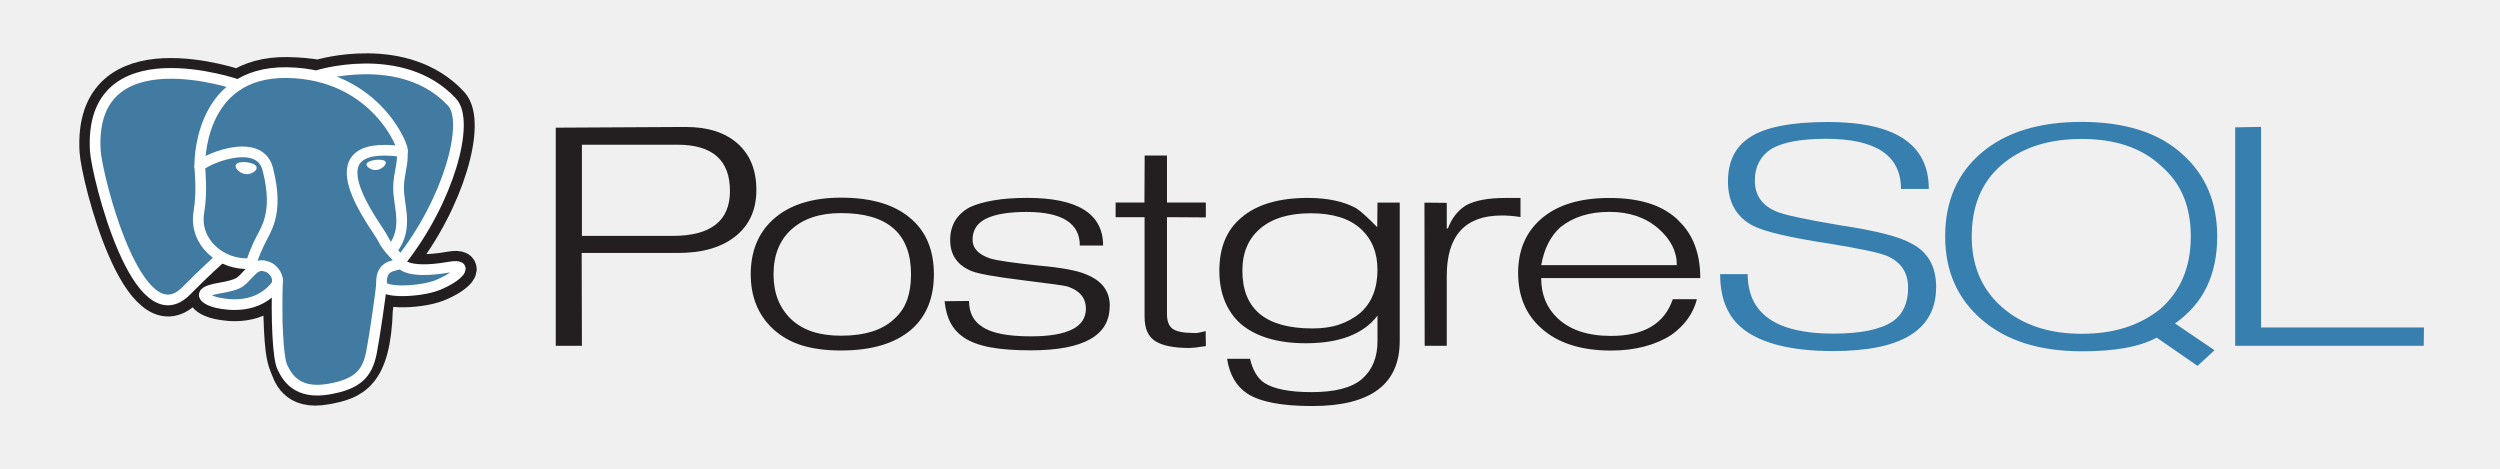
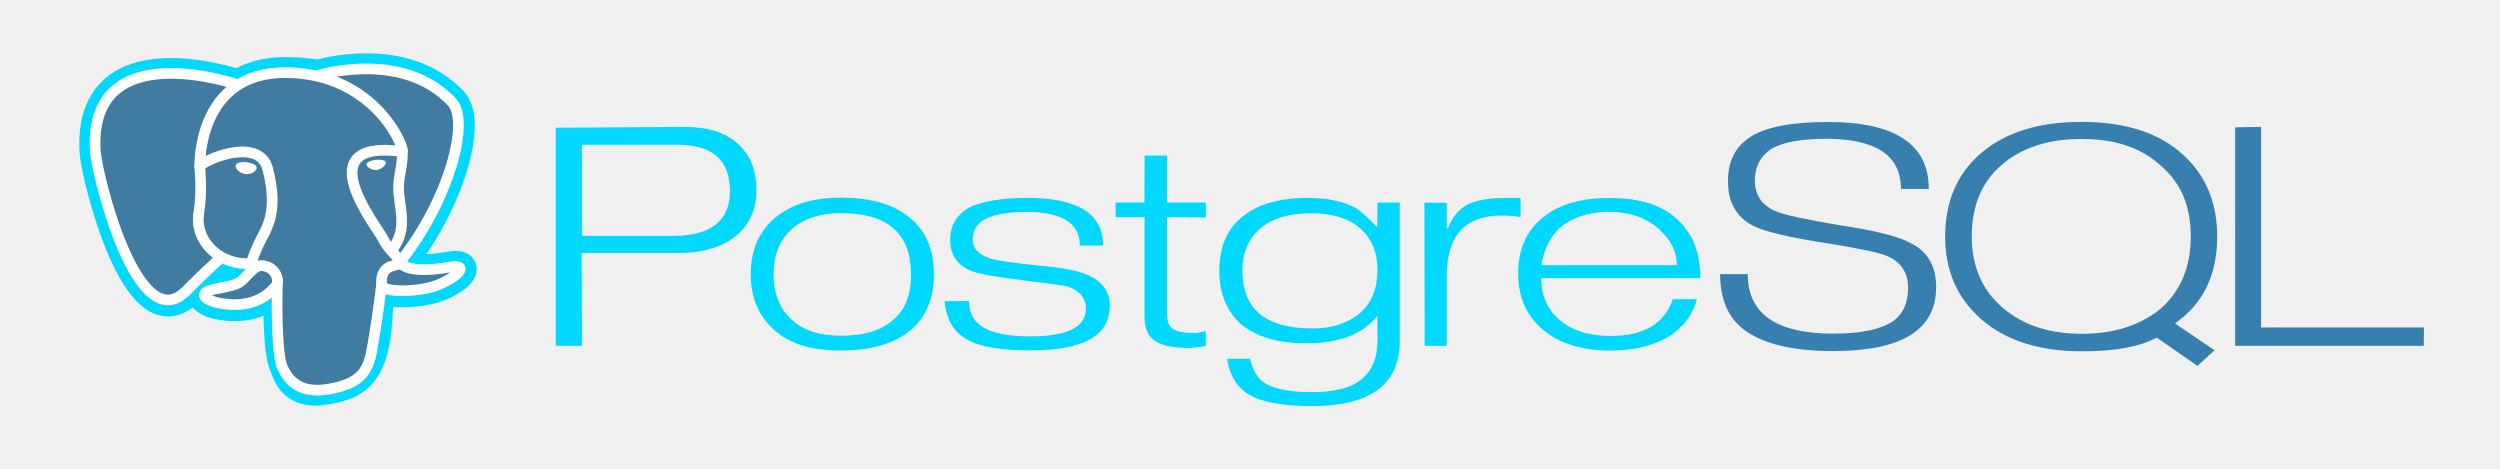
- <svg xmlns="http://www.w3.org/2000/svg" width="320" height="60">
+ <svg xmlns="http://www.w3.org/2000/svg" width="320" height="60" fill="#00d8ff">
  <style>.B{stroke-width:1.369}.C{stroke:#fff}.D{stroke-linecap:round}.E{stroke-linejoin:round}</style>
-   <path d="M86.088 30.193H74.484v-11.67h12.234c4.478 0 6.717 1.975 6.717 5.926 0 3.83-2.45 5.746-7.347 5.746m8.34-11.808c-1.6-1.424-3.815-2.136-6.674-2.136l-16.618.092v27.92h3.348l-.03-11.886H86.82c3.1 0 5.542-.712 7.323-2.136s2.672-3.4 2.672-5.927-.795-4.502-2.385-5.927zM116.1 38.4a5.72 5.72 0 0 1-1.589 2.375c-1.5 1.464-3.788 2.195-6.866 2.195-2.78 0-4.912-.7-6.4-2.134s-2.233-3.327-2.233-5.713c0-1.242.195-2.345.584-3.307s.954-1.774 1.694-2.436c1.54-1.403 3.658-2.105 6.356-2.105 5.976 0 8.965 2.616 8.965 7.848 0 1.243-.17 2.335-.5 3.277m.607-10.3c-2.04-1.86-5.06-2.8-9.062-2.8-3.78 0-6.702.95-8.762 2.85-1.86 1.72-2.8 4.04-2.8 6.962 0 2.9.96 5.24 2.88 7.02 1.06.96 2.295 1.656 3.706 2.086s3.066.645 4.966.645c3.98 0 7-.92 9.092-2.76 1.86-1.68 2.8-4 2.8-6.992 0-3-.94-5.34-2.82-7.022zm25.318 11.107c0 3.758-3.367 5.637-10.1 5.637-2.058 0-3.792-.13-5.2-.392s-2.553-.695-3.432-1.298a5.02 5.02 0 0 1-1.619-1.8c-.4-.74-.66-1.67-.78-2.8l3.133-.03c0 1.48.548 2.568 1.645 3.268 1.177.84 3.26 1.26 6.253 1.26 4.706 0 7.06-1.18 7.06-3.538 0-1.38-.8-2.328-2.368-2.85-.32-.1-2.223-.365-5.7-.794s-5.66-.815-6.518-1.155c-1.858-.74-2.787-2.07-2.787-3.988 0-1.88.83-3.28 2.5-4.198.82-.38 1.845-.674 3.076-.885s2.656-.315 4.276-.315c6.482 0 9.723 2.034 9.723 6.1h-2.98c0-2.86-2.28-4.3-6.835-4.3-2.318 0-4.047.3-5.186.87s-1.708 1.47-1.708 2.67c0 1.12.77 1.93 2.308 2.43.9.26 2.968.56 6.206.9 2.898.26 4.887.63 5.966 1.1 2.06.8 3.088 2.16 3.088 4.077zm12.306 5.093l-1.275.18-.795.06c-2.04 0-3.5-.295-4.413-.887s-1.353-1.627-1.353-3.1V27.798H142.8v-1.874h3.687l.03-6.02h2.856v6.02h4.974v1.904l-4.974-.03v12.397c0 .923.245 1.56.735 1.9s1.364.526 2.624.526c.18.02.38.014.6-.02a10.55 10.55 0 0 0 .99-.226l.03 1.9zm19.755-4.23c-.78.64-1.668 1.128-2.667 1.47s-2.148.5-3.446.5c-5.974 0-8.96-2.467-8.96-7.4 0-2.297.764-4.095 2.293-5.394s3.68-1.948 6.458-1.948c2.797 0 4.92.655 6.368 1.963s2.173 3.062 2.173 5.26c0 2.397-.74 4.245-2.218 5.543m5.075-14.135h-2.856l-.03 3.15c-1.26-1.28-2.16-2.087-2.7-2.427-1.6-.88-3.668-1.318-6.207-1.318-3.718 0-6.558.85-8.516 2.548-1.86 1.56-2.788 3.817-2.788 6.774 0 1.46.235 2.762.705 3.9s1.156 2.123 2.057 2.922c1.962 1.638 4.735 2.458 8.32 2.458 4.304 0 7.357-1.177 9.16-3.532v3.26c0 2.08-.655 3.688-1.964 4.828s-3.463 1.7-6.462 1.7c-2.82 0-4.828-.4-6.027-1.164-.9-.597-1.52-1.632-1.86-3.105h-2.94c.32 2.057 1.2 3.545 2.6 4.463 1.64 1.058 4.4 1.587 8.3 1.587 7.46 0 11.2-2.773 11.2-8.32V25.937zm15.45 1.853c-.86-.14-1.658-.2-2.396-.2-4.695 0-7.042 2.575-7.042 7.723v8.954h-2.826l-.03-18.322 2.857.028v3.27h.15c.48-1.288 1.24-2.265 2.278-2.93 1.138-.644 2.836-.966 5.094-.966h1.917v2.46zm2.657 6.158c.36-2.082 1.17-3.694 2.427-4.836.82-.66 1.75-1.157 2.788-1.487s2.2-.496 3.508-.496c2.538 0 4.6.696 6.22 2.088s2.412 2.97 2.412 4.73H197.28m17.633-5.652c-1-1.003-2.24-1.744-3.72-2.226s-3.2-.722-5.2-.722c-3.7 0-6.57.86-8.612 2.58s-3.06 4.06-3.06 7.022.98 5.3 2.94 7.05c2.12 1.92 5.1 2.88 8.968 2.88 1.54 0 2.963-.175 4.273-.523s2.455-.842 3.434-1.48c1.72-1.235 2.808-2.76 3.27-4.57h-3.088c-1.06 3.133-3.697 4.7-7.914 4.7-2.978 0-5.267-.766-6.865-2.298-1.38-1.313-2.068-3.014-2.068-5.104h20.363c0-3.108-.9-5.545-2.73-7.3z" fill="#231f20" />
+   <path d="M86.088 30.193H74.484v-11.67h12.234c4.478 0 6.717 1.975 6.717 5.926 0 3.83-2.45 5.746-7.347 5.746m8.34-11.808c-1.6-1.424-3.815-2.136-6.674-2.136l-16.618.092v27.92h3.348l-.03-11.886H86.82c3.1 0 5.542-.712 7.323-2.136s2.672-3.4 2.672-5.927-.795-4.502-2.385-5.927zM116.1 38.4a5.72 5.72 0 0 1-1.589 2.375c-1.5 1.464-3.788 2.195-6.866 2.195-2.78 0-4.912-.7-6.4-2.134s-2.233-3.327-2.233-5.713c0-1.242.195-2.345.584-3.307s.954-1.774 1.694-2.436c1.54-1.403 3.658-2.105 6.356-2.105 5.976 0 8.965 2.616 8.965 7.848 0 1.243-.17 2.335-.5 3.277m.607-10.3c-2.04-1.86-5.06-2.8-9.062-2.8-3.78 0-6.702.95-8.762 2.85-1.86 1.72-2.8 4.04-2.8 6.962 0 2.9.96 5.24 2.88 7.02 1.06.96 2.295 1.656 3.706 2.086s3.066.645 4.966.645c3.98 0 7-.92 9.092-2.76 1.86-1.68 2.8-4 2.8-6.992 0-3-.94-5.34-2.82-7.022zm25.318 11.107c0 3.758-3.367 5.637-10.1 5.637-2.058 0-3.792-.13-5.2-.392s-2.553-.695-3.432-1.298a5.02 5.02 0 0 1-1.619-1.8c-.4-.74-.66-1.67-.78-2.8l3.133-.03c0 1.48.548 2.568 1.645 3.268 1.177.84 3.26 1.26 6.253 1.26 4.706 0 7.06-1.18 7.06-3.538 0-1.38-.8-2.328-2.368-2.85-.32-.1-2.223-.365-5.7-.794s-5.66-.815-6.518-1.155c-1.858-.74-2.787-2.07-2.787-3.988 0-1.88.83-3.28 2.5-4.198.82-.38 1.845-.674 3.076-.885s2.656-.315 4.276-.315c6.482 0 9.723 2.034 9.723 6.1h-2.98c0-2.86-2.28-4.3-6.835-4.3-2.318 0-4.047.3-5.186.87s-1.708 1.47-1.708 2.67c0 1.12.77 1.93 2.308 2.43.9.26 2.968.56 6.206.9 2.898.26 4.887.63 5.966 1.1 2.06.8 3.088 2.16 3.088 4.077zm12.306 5.093l-1.275.18-.795.06c-2.04 0-3.5-.295-4.413-.887s-1.353-1.627-1.353-3.1V27.798H142.8v-1.874h3.687l.03-6.02h2.856v6.02h4.974v1.904l-4.974-.03v12.397c0 .923.245 1.56.735 1.9s1.364.526 2.624.526c.18.02.38.014.6-.02a10.55 10.55 0 0 0 .99-.226l.03 1.9zm19.755-4.23c-.78.64-1.668 1.128-2.667 1.47s-2.148.5-3.446.5c-5.974 0-8.96-2.467-8.96-7.4 0-2.297.764-4.095 2.293-5.394s3.68-1.948 6.458-1.948c2.797 0 4.92.655 6.368 1.963s2.173 3.062 2.173 5.26c0 2.397-.74 4.245-2.218 5.543m5.075-14.135h-2.856l-.03 3.15c-1.26-1.28-2.16-2.087-2.7-2.427-1.6-.88-3.668-1.318-6.207-1.318-3.718 0-6.558.85-8.516 2.548-1.86 1.56-2.788 3.817-2.788 6.774 0 1.46.235 2.762.705 3.9s1.156 2.123 2.057 2.922c1.962 1.638 4.735 2.458 8.32 2.458 4.304 0 7.357-1.177 9.16-3.532v3.26c0 2.08-.655 3.688-1.964 4.828s-3.463 1.7-6.462 1.7c-2.82 0-4.828-.4-6.027-1.164-.9-.597-1.52-1.632-1.86-3.105h-2.94c.32 2.057 1.2 3.545 2.6 4.463 1.64 1.058 4.4 1.587 8.3 1.587 7.46 0 11.2-2.773 11.2-8.32V25.937zm15.45 1.853c-.86-.14-1.658-.2-2.396-.2-4.695 0-7.042 2.575-7.042 7.723v8.954h-2.826l-.03-18.322 2.857.028v3.27h.15c.48-1.288 1.24-2.265 2.278-2.93 1.138-.644 2.836-.966 5.094-.966h1.917v2.46zm2.657 6.158c.36-2.082 1.17-3.694 2.427-4.836.82-.66 1.75-1.157 2.788-1.487s2.2-.496 3.508-.496c2.538 0 4.6.696 6.22 2.088s2.412 2.97 2.412 4.73H197.28m17.633-5.652c-1-1.003-2.24-1.744-3.72-2.226s-3.2-.722-5.2-.722c-3.7 0-6.57.86-8.612 2.58s-3.06 4.06-3.06 7.022.98 5.3 2.94 7.05c2.12 1.92 5.1 2.88 8.968 2.88 1.54 0 2.963-.175 4.273-.523s2.455-.842 3.434-1.48c1.72-1.235 2.808-2.76 3.27-4.57h-3.088c-1.06 3.133-3.697 4.7-7.914 4.7-2.978 0-5.267-.766-6.865-2.298-1.38-1.313-2.068-3.014-2.068-5.104h20.363c0-3.108-.9-5.545-2.73-7.3z" fill="#00d8ff" />
  <path d="M247.82 36.776c0 5.44-4.387 8.16-13.162 8.16-5.257 0-9.095-.937-11.513-2.8-1.98-1.54-2.968-3.888-2.968-7.048h3.532c0 5.078 3.65 7.617 10.948 7.617 3.5 0 6.03-.52 7.6-1.558 1.32-.918 1.98-2.357 1.98-4.314 0-1.938-.9-3.296-2.7-4.076-1.02-.42-3.5-.95-7.47-1.588-4.98-.76-8.208-1.518-9.688-2.277-2.14-1.12-3.2-3.017-3.2-5.694 0-2.497.9-4.355 2.73-5.574 1.96-1.338 5.32-2.008 10.078-2.008 8.6 0 12.9 2.856 12.9 8.568h-3.563c0-4.28-3.193-6.418-9.578-6.418-3.203 0-5.545.43-7.026 1.3-1.402.92-2.1 2.27-2.1 4.05 0 1.86.9 3.17 2.7 3.93.96.44 3.78 1.05 8.46 1.83 4.4.66 7.37 1.43 8.9 2.3 2.1 1.08 3.15 2.95 3.15 5.6zm28.7 2.776c-1.32 1.057-2.812 1.85-4.473 2.38s-3.523.793-5.584.793c-4.204 0-7.6-1.133-10.194-3.398s-3.887-5.284-3.887-9.057c0-3.932 1.285-6.996 3.857-9.192s5.98-3.293 10.223-3.293c4.303 0 7.686 1.148 10.148 3.443 1.3 1.12 2.26 2.426 2.882 3.923s.93 3.204.93 5.12c0 3.912-1.302 7.006-3.904 9.28m1.878 1.852c1.84-1.298 3.202-2.87 4.083-4.718s1.322-3.98 1.322-6.398c0-4.335-1.44-7.8-4.32-10.428-1.54-1.438-3.4-2.507-5.58-3.206s-4.67-1.05-7.47-1.05c-5.44 0-9.7 1.32-12.8 3.955s-4.65 6.212-4.65 10.727c0 4.394 1.564 7.94 4.693 10.636s7.403 4.045 12.82 4.045c2.12 0 3.968-.143 5.547-.43s2.92-.727 4.02-1.32l5.218 3.617 2.18-2.002-5.053-3.427zm31.85 2.857H286.1V16.3l3.318-.06v25.677h20.848l-.03 2.334z" fill="#367faf" />
-   <path d="M48.237 39.567c.336-2.37.235-2.718 2.318-2.334l.53.04c1.602.062 3.697-.218 4.928-.703 2.65-1.042 4.22-2.782 1.608-2.325-5.96 1.042-6.37-.67-6.37-.67 6.293-7.915 8.924-17.963 6.654-20.423C51.7 6.445 40.99 9.617 40.8 9.7l-.057.01c-1.178-.207-2.496-.33-3.976-.35-2.697-.038-4.743.6-6.296 1.597 0 0-19.126-6.68-18.236 8.4.19 3.208 5.425 24.273 11.668 17.91 2.282-2.327 4.488-4.294 4.488-4.294a6.6 6.6 0 0 0 3.781.818l.106-.077c-.033.29-.02.57.043.906-1.608 1.523-1.136 1.79-4.352 2.352-3.253.568-1.342 1.58-.094 1.845 1.513.32 5.013.775 7.378-2.03l-.094.32c.63.428.588 3.075.678 4.967s.24 3.657.694 4.698.992 3.72 5.218 2.954c3.532-.642 6.233-1.565 6.48-10.155" fill="#231f20" stroke="#231f20" stroke-width="4.108" />
+   <path d="M48.237 39.567c.336-2.37.235-2.718 2.318-2.334l.53.04c1.602.062 3.697-.218 4.928-.703 2.65-1.042 4.22-2.782 1.608-2.325-5.96 1.042-6.37-.67-6.37-.67 6.293-7.915 8.924-17.963 6.654-20.423C51.7 6.445 40.99 9.617 40.8 9.7l-.057.01c-1.178-.207-2.496-.33-3.976-.35-2.697-.038-4.743.6-6.296 1.597 0 0-19.126-6.68-18.236 8.4.19 3.208 5.425 24.273 11.668 17.91 2.282-2.327 4.488-4.294 4.488-4.294a6.6 6.6 0 0 0 3.781.818l.106-.077c-.033.29-.02.57.043.906-1.608 1.523-1.136 1.79-4.352 2.352-3.253.568-1.342 1.58-.094 1.845 1.513.32 5.013.775 7.378-2.03l-.094.32c.63.428.588 3.075.678 4.967s.24 3.657.694 4.698.992 3.72 5.218 2.954c3.532-.642 6.233-1.565 6.48-10.155" fill="#00d8ff" stroke="#00d8ff" stroke-width="4.108" />
  <path d="M57.62 34.244c-5.96 1.042-6.37-.67-6.37-.67 6.293-7.916 8.924-17.964 6.654-20.423C51.71 6.444 40.99 9.617 40.8 9.7l-.058.01c-1.178-.207-2.496-.33-3.977-.35-2.697-.037-4.743.6-6.295 1.597 0 0-19.127-6.68-18.237 8.4.19 3.208 5.424 24.274 11.668 17.91 2.282-2.327 4.487-4.294 4.487-4.294a6.6 6.6 0 0 0 3.781.818l.107-.077c-.033.29-.018.57.043.906-1.608 1.523-1.136 1.79-4.35 2.352-3.254.568-1.342 1.58-.094 1.845 1.513.32 5.013.775 7.378-2.03l-.094.32c.63.428 1.073 2.783 1 4.92s-.124 3.6.373 4.746.992 3.72 5.22 2.954c3.532-.642 5.363-2.304 5.617-5.078.18-1.972.59-1.68.615-3.443l.328-.834c.378-2.673.06-3.535 2.236-3.134l.53.04c1.602.062 3.698-.218 4.928-.703 2.65-1.042 4.22-2.782 1.608-2.325z" fill="#417ba2" />
  <g fill="none" class="C B">
    <g class="D">
      <path d="M35.518 35.777c-.164 4.973.04 9.982.615 11.2s1.804 3.585 6.032 2.817c3.532-.642 4.817-1.884 5.374-4.626.4-2.017 1.203-7.62 1.304-8.767M30.45 10.843S11.3 4.213 12.2 19.3c.2 3.208 5.424 24.274 11.67 17.9 2.282-2.327 4.345-4.152 4.345-4.152M40.8 9.633c-.663.176 10.647-3.504 17.074 3.457 2.27 2.46-.36 12.508-6.654 20.424" class="E" />
      <path d="M51.21 33.513s.4 1.71 6.37.668c2.612-.457 1.04 1.283-1.61 2.326-2.174.855-7.048 1.074-7.127-.107-.205-3.05 2.565-2.123 2.365-2.887-.18-.688-1.42-1.363-2.24-3.047-.715-1.47-9.81-12.742 2.522-11.068.452-.08-3.217-9.944-14.76-10.104s-11.16 12.03-11.16 12.03" stroke-linejoin="bevel" />
    </g>
    <g class="E">
      <path d="M32.288 34.556c-1.61 1.523-1.136 1.79-4.352 2.352-3.254.57-1.342 1.58-.094 1.845 1.513.32 5.013.775 7.378-2.032.72-.855-.004-2.22-.993-2.566-.478-.168-1.117-.378-1.94.4z" />
      <path d="M32.183 34.53c-.162-.896.347-1.96.893-3.208.82-1.87 2.712-3.742 1.2-9.677-1.128-4.423-8.697-.92-8.7-.32s.342 3.04-.127 5.88c-.612 3.708 2.783 6.843 6.692 6.523" class="D" />
    </g>
  </g>
  <g fill="#fff" class="C">
    <path d="M30.382 21.233c-.034.205.443.75 1.064.824s1.15-.354 1.185-.558-.442-.43-1.064-.504-1.152.034-1.185.238z" stroke-width=".456" />
    <path d="M49.273 20.816c.034.205-.442.75-1.064.824s-1.152-.354-1.186-.56.443-.43 1.064-.504 1.15.033 1.185.238z" stroke-width=".228" />
  </g>
  <path d="M51.493 19.398c.102 1.607-.408 2.7-.473 4.412-.095 2.486 1.398 5.33-.852 8.18" fill="none" class="B C D E" />
</svg>
